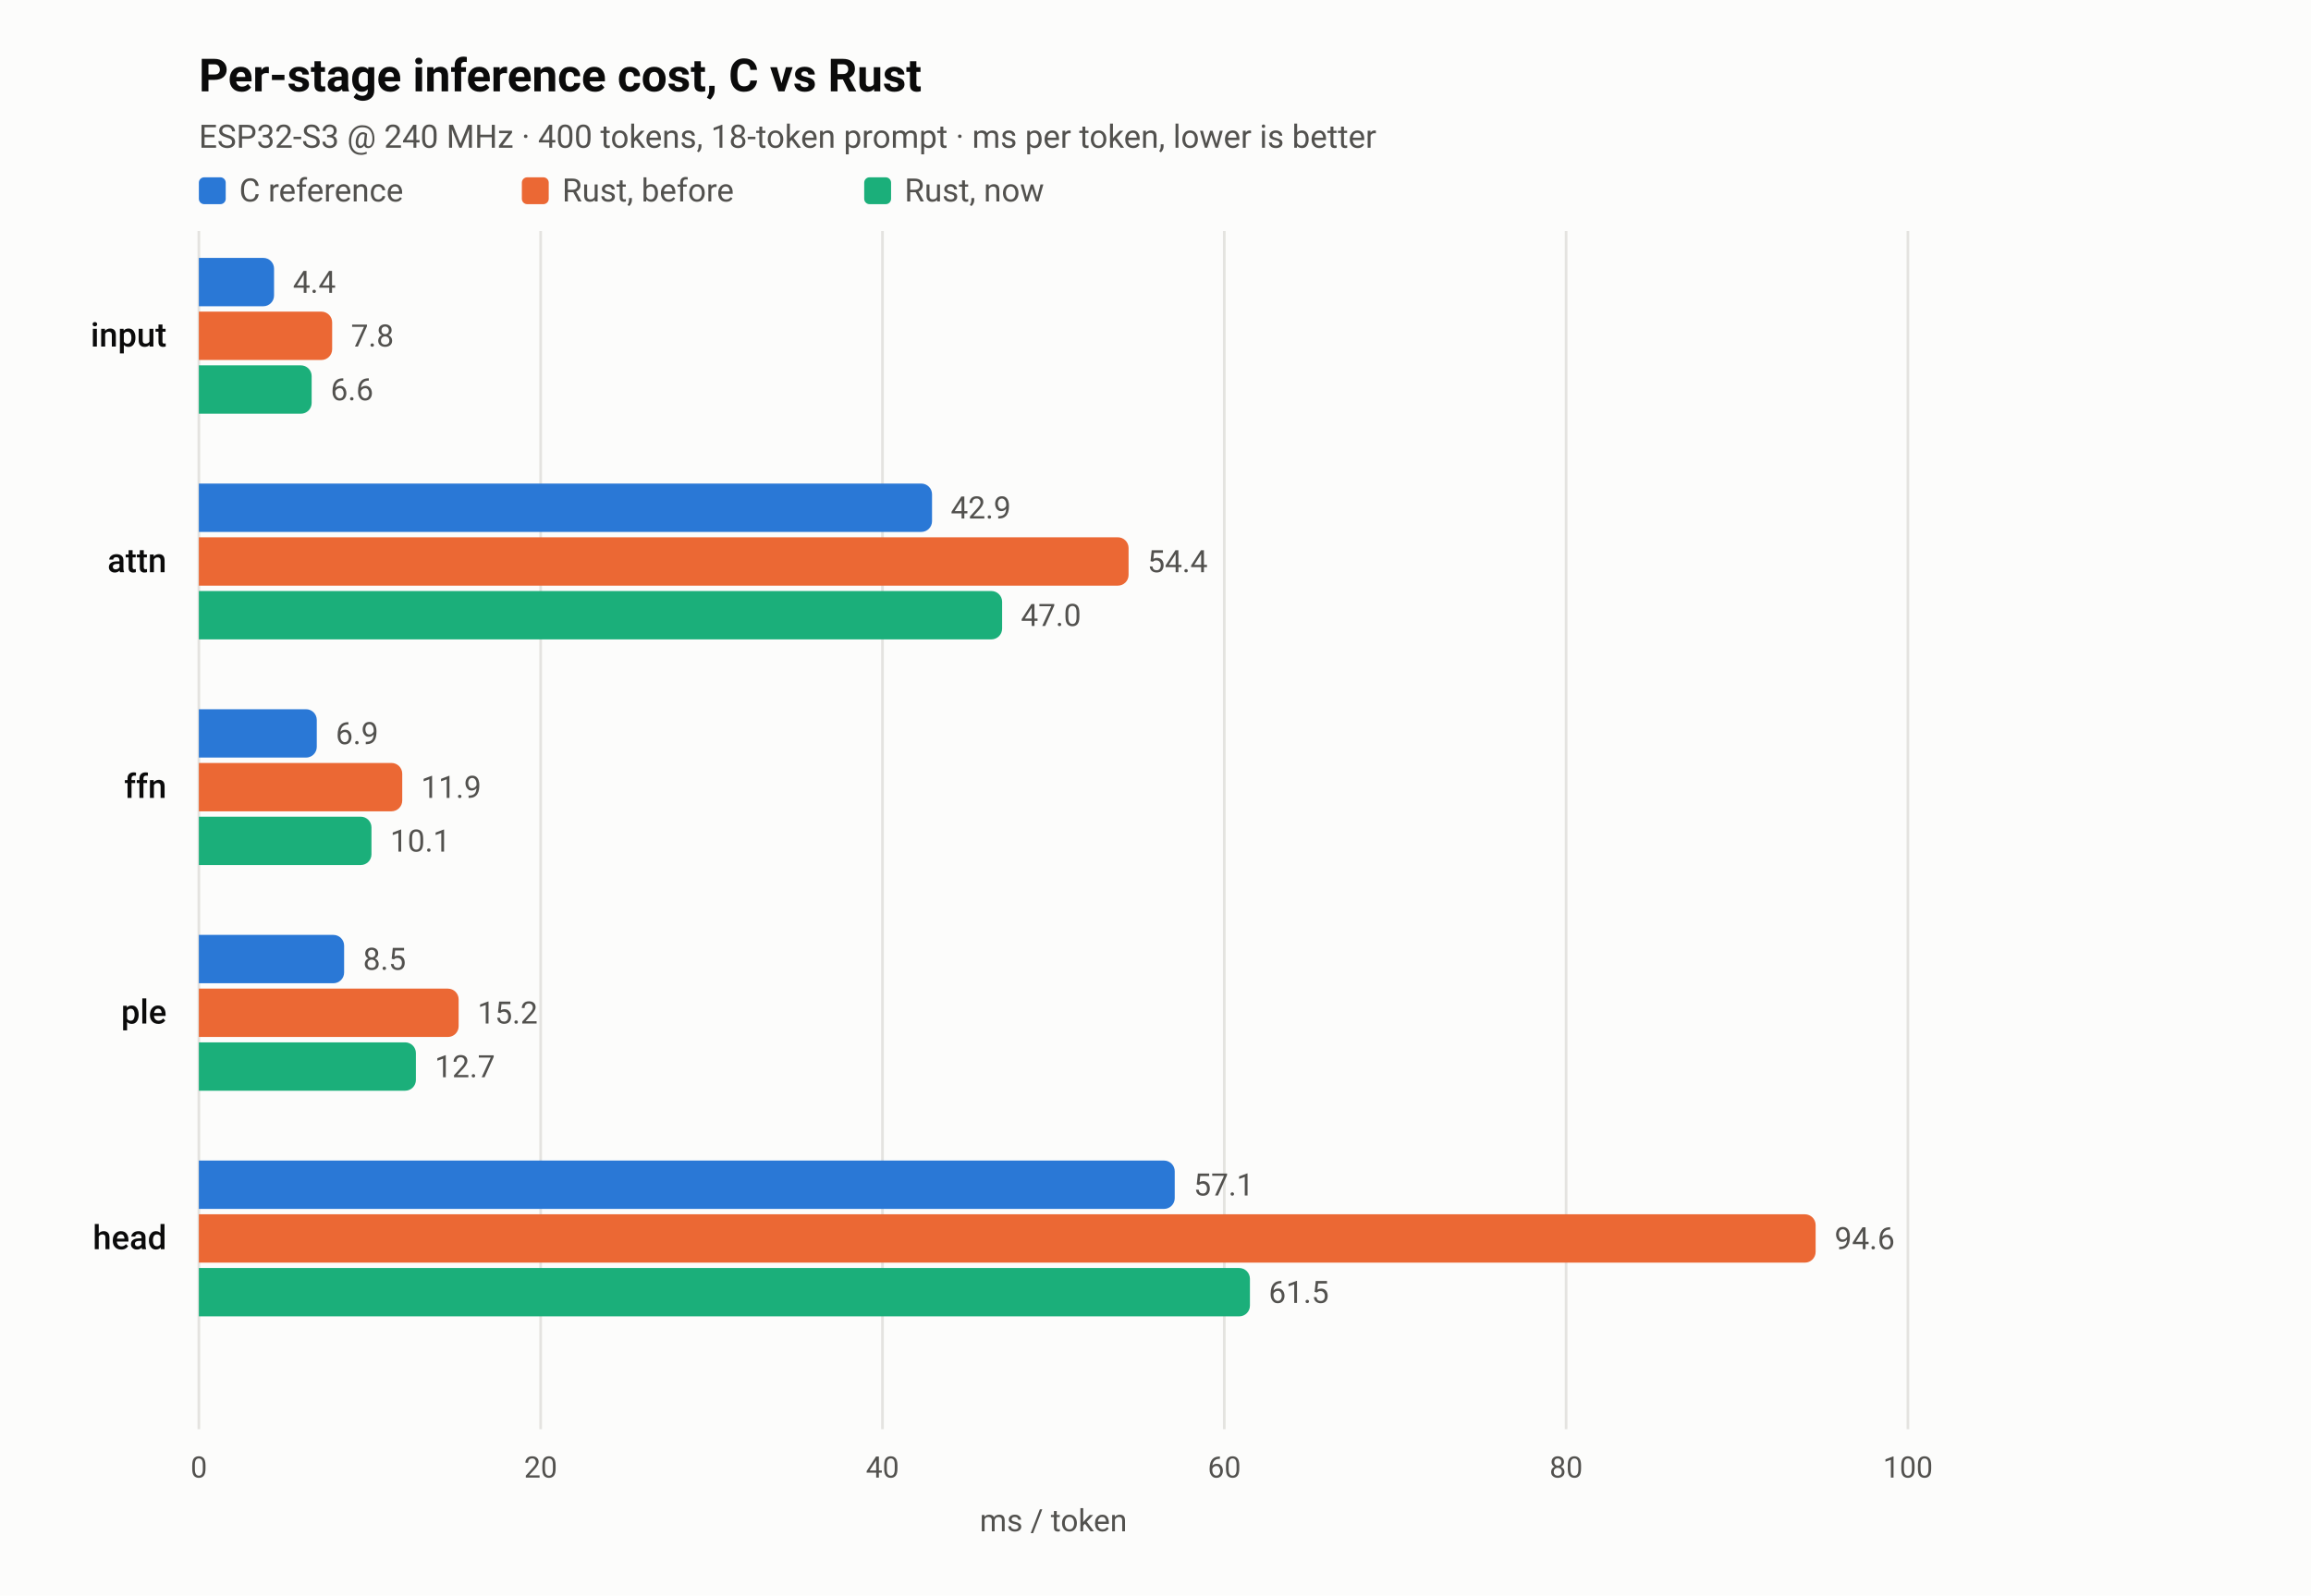
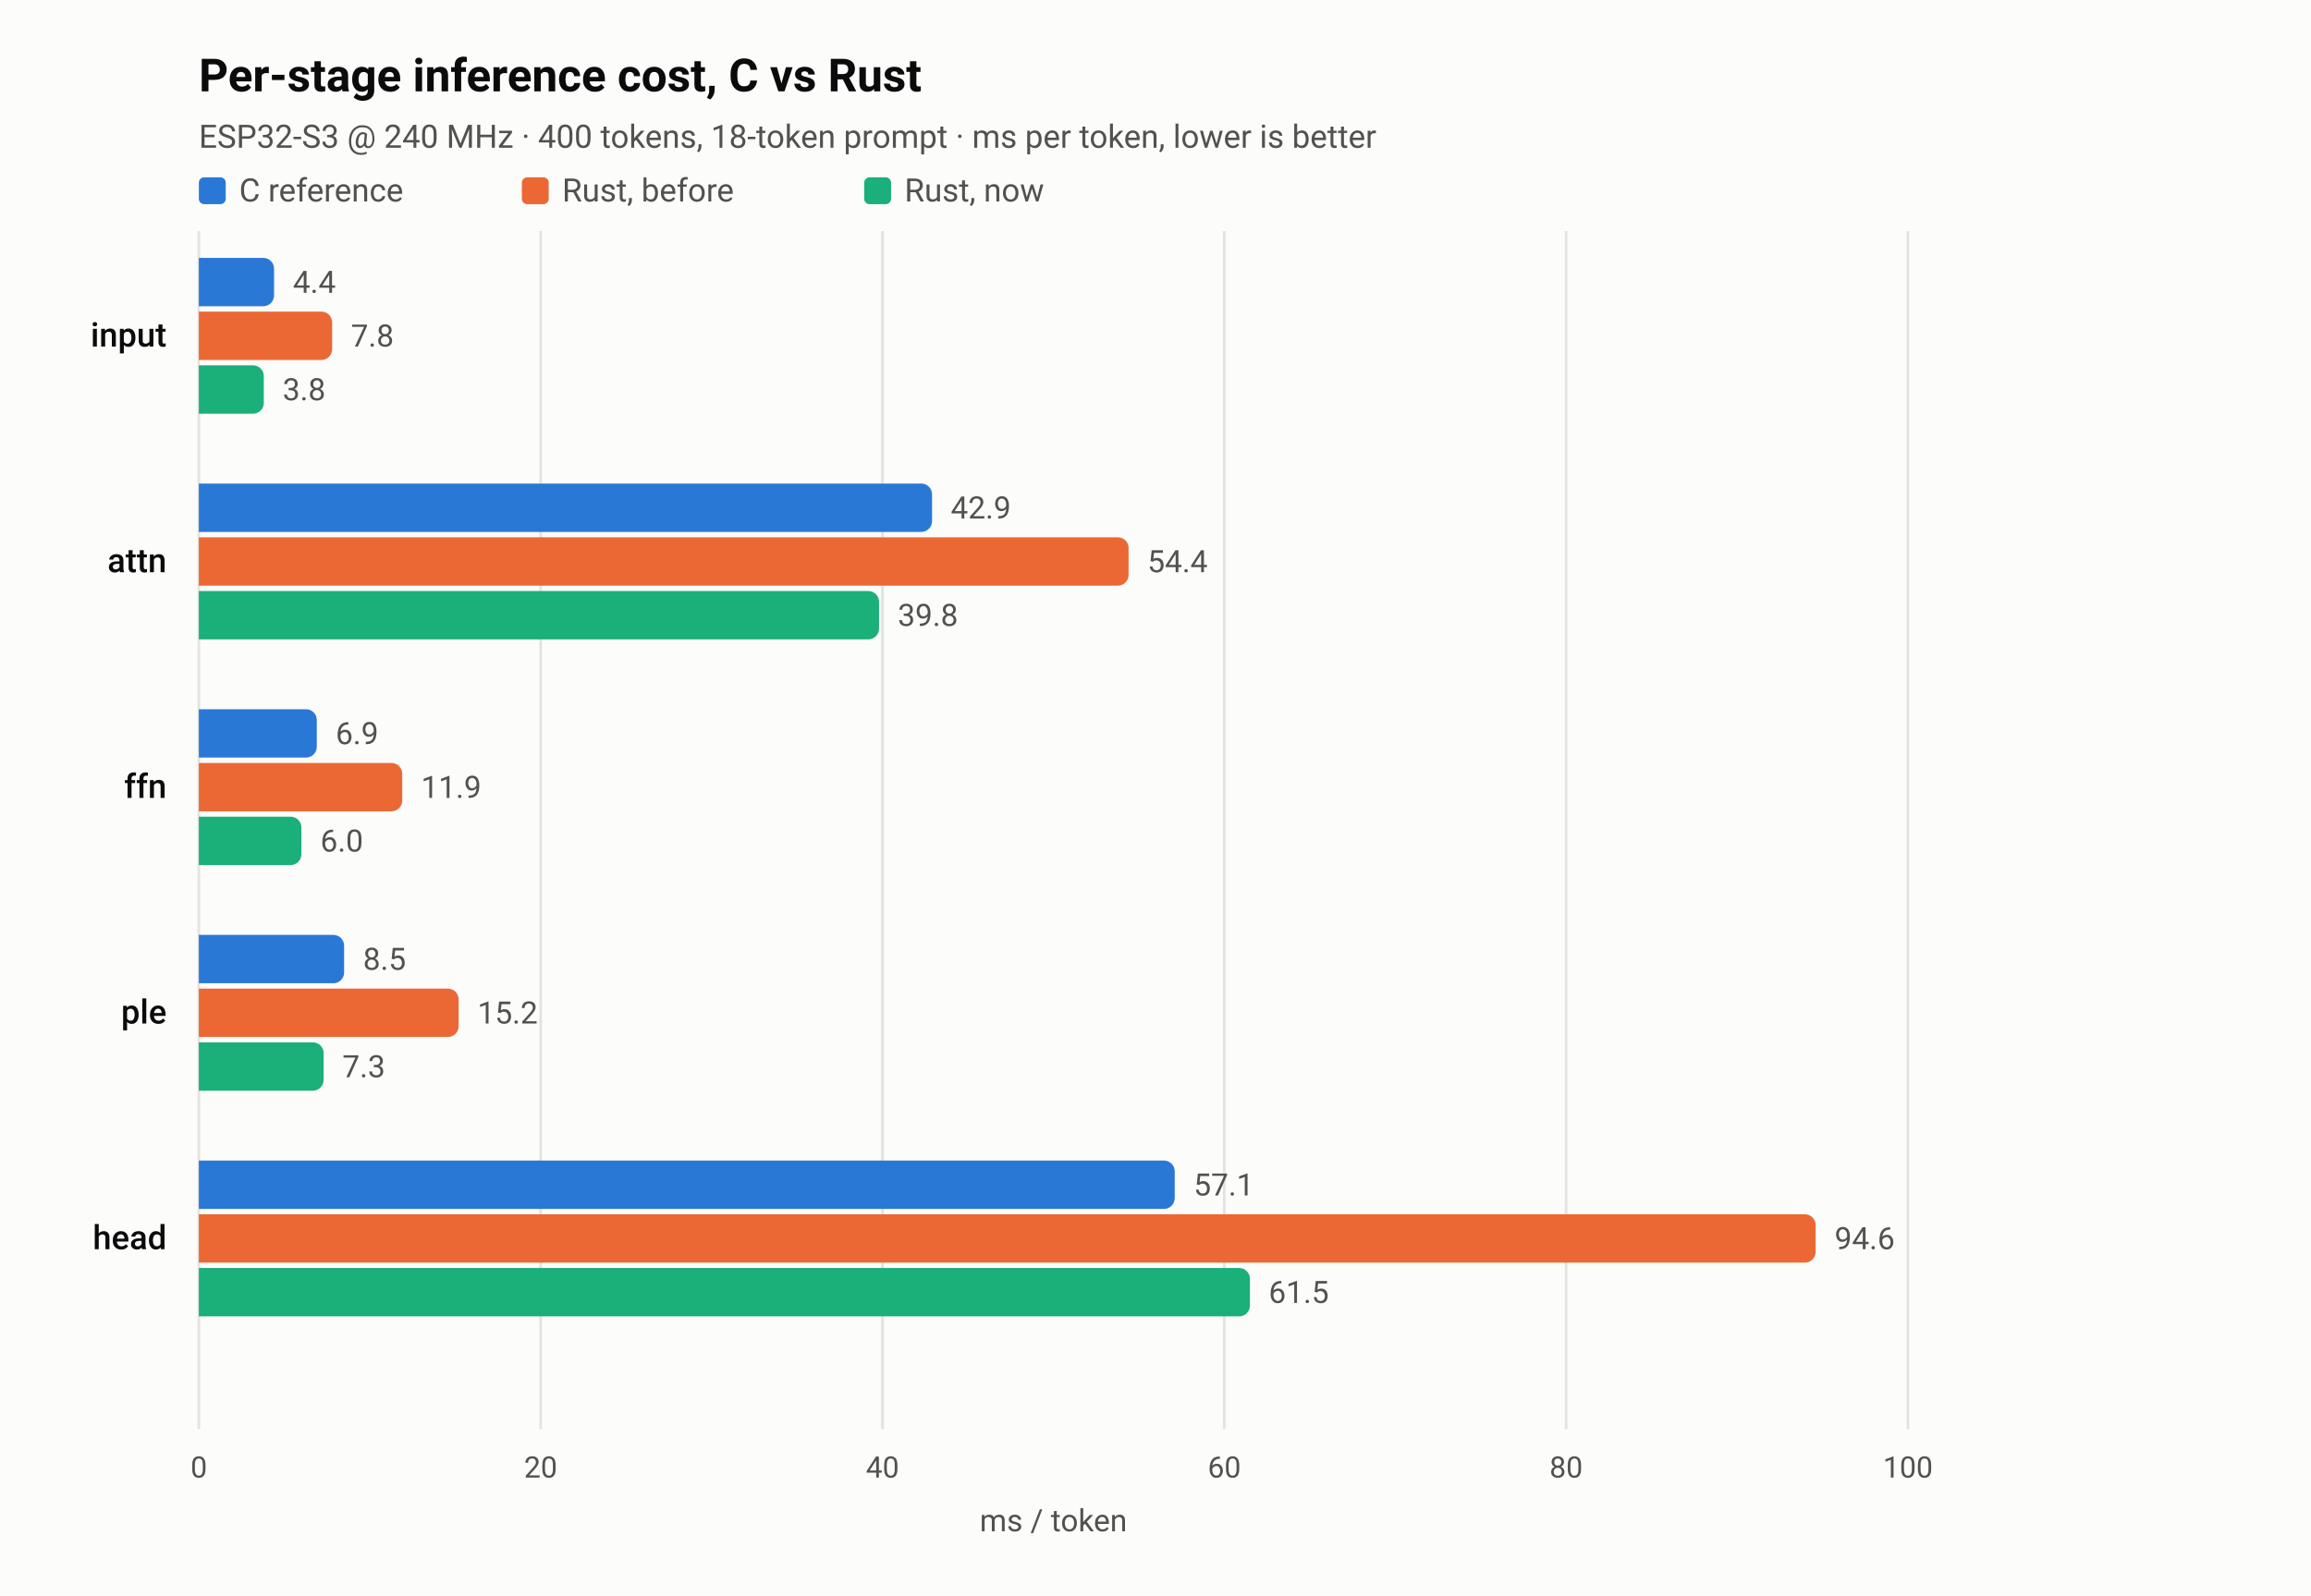
<svg xmlns="http://www.w3.org/2000/svg" width="860" height="594" viewBox="0 0 860 594" font-family="ui-sans-serif,-apple-system,Segoe UI,Roboto,sans-serif">
  <defs>
    <pattern id="prov" width="6" height="6" patternUnits="userSpaceOnUse" patternTransform="rotate(45)">
      <rect width="6" height="6" fill="none" />
      <line x1="0" y1="0" x2="0" y2="6" stroke="#fcfcfb" stroke-width="2" opacity="0.55" />
    </pattern>
  </defs>
  <rect width="860" height="594" fill="#fcfcfb" />
  <text x="74" y="34" font-size="17" font-weight="600" fill="#0b0b0b">Per-stage inference cost, C vs Rust</text>
  <text x="74" y="55" font-size="12" fill="#52514e">ESP32-S3 @ 240 MHz · 400 tokens, 18-token prompt · ms per token, lower is better</text>
  <rect x="74" y="66" width="10" height="10" rx="2" fill="#2a78d6" />
  <text x="89" y="75" font-size="12" fill="#52514e">C reference</text>
  <rect x="194.2" y="66" width="10" height="10" rx="2" fill="#eb6834" />
  <text x="209.2" y="75" font-size="12" fill="#52514e">Rust, before</text>
  <rect x="321.6" y="66" width="10" height="10" rx="2" fill="#1baf7a" />
  <text x="336.6" y="75" font-size="12" fill="#52514e">Rust, now</text>
  <line x1="74.0" y1="86" x2="74.0" y2="532" stroke="#e4e3e0" stroke-width="1" />
  <text x="74.0" y="550" font-size="11" fill="#52514e" text-anchor="middle">0</text>
  <line x1="201.2" y1="86" x2="201.2" y2="532" stroke="#e4e3e0" stroke-width="1" />
  <text x="201.2" y="550" font-size="11" fill="#52514e" text-anchor="middle">20</text>
  <line x1="328.4" y1="86" x2="328.4" y2="532" stroke="#e4e3e0" stroke-width="1" />
  <text x="328.4" y="550" font-size="11" fill="#52514e" text-anchor="middle">40</text>
  <line x1="455.6" y1="86" x2="455.6" y2="532" stroke="#e4e3e0" stroke-width="1" />
  <text x="455.6" y="550" font-size="11" fill="#52514e" text-anchor="middle">60</text>
  <line x1="582.8" y1="86" x2="582.8" y2="532" stroke="#e4e3e0" stroke-width="1" />
  <text x="582.8" y="550" font-size="11" fill="#52514e" text-anchor="middle">80</text>
  <line x1="710.0" y1="86" x2="710.0" y2="532" stroke="#e4e3e0" stroke-width="1" />
  <text x="710.0" y="550" font-size="11" fill="#52514e" text-anchor="middle">100</text>
  <text x="392.0" y="570" font-size="11.5" fill="#52514e" text-anchor="middle">ms / token</text>
  <text x="62" y="129.0" font-size="12.5" font-weight="500" fill="#0b0b0b" text-anchor="end">input</text>
  <path d="M74,96 H97.984 A4,4 0 0 1 101.984,100 V110 A4,4 0 0 1 97.984,114 H74 Z" fill="#2a78d6" />
  <text x="109.0" y="109" font-size="11.5" fill="#52514e">4.4</text>
  <path d="M74,116 H119.608 A4,4 0 0 1 123.608,120 V130 A4,4 0 0 1 119.608,134 H74 Z" fill="#eb6834" />
  <text x="130.6" y="129" font-size="11.5" fill="#52514e">7.8</text>
-   <path d="M74,136 H111.976 A4,4 0 0 1 115.976,140 V150 A4,4 0 0 1 111.976,154 H74 Z" fill="#1baf7a" />
-   <text x="123.0" y="149" font-size="11.5" fill="#52514e">6.6</text>
+   <path d="M74,136 H94.168 A4,4 0 0 1 98.168,140 V150 A4,4 0 0 1 94.168,154 H74 Z" fill="#1baf7a" />
+   <text x="105.2" y="149" font-size="11.5" fill="#52514e">3.8</text>
  <text x="62" y="213.0" font-size="12.5" font-weight="500" fill="#0b0b0b" text-anchor="end">attn</text>
  <path d="M74,180 H342.844 A4,4 0 0 1 346.844,184 V194 A4,4 0 0 1 342.844,198 H74 Z" fill="#2a78d6" />
  <text x="353.8" y="193" font-size="11.5" fill="#52514e">42.9</text>
  <path d="M74,200 H415.984 A4,4 0 0 1 419.984,204 V214 A4,4 0 0 1 415.984,218 H74 Z" fill="#eb6834" />
  <text x="427.0" y="213" font-size="11.5" fill="#52514e">54.4</text>
-   <path d="M74,220 H368.92 A4,4 0 0 1 372.92,224 V234 A4,4 0 0 1 368.92,238 H74 Z" fill="#1baf7a" />
-   <text x="379.9" y="233" font-size="11.5" fill="#52514e">47.0</text>
+   <path d="M74,220 H323.128 A4,4 0 0 1 327.128,224 V234 A4,4 0 0 1 323.128,238 H74 Z" fill="#1baf7a" />
+   <text x="334.1" y="233" font-size="11.5" fill="#52514e">39.8</text>
  <text x="62" y="297.0" font-size="12.5" font-weight="500" fill="#0b0b0b" text-anchor="end">ffn</text>
  <path d="M74,264 H113.884 A4,4 0 0 1 117.884,268 V278 A4,4 0 0 1 113.884,282 H74 Z" fill="#2a78d6" />
  <text x="124.9" y="277" font-size="11.5" fill="#52514e">6.9</text>
  <path d="M74,284 H145.684 A4,4 0 0 1 149.684,288 V298 A4,4 0 0 1 145.684,302 H74 Z" fill="#eb6834" />
  <text x="156.7" y="297" font-size="11.5" fill="#52514e">11.9</text>
-   <path d="M74,304 H134.236 A4,4 0 0 1 138.236,308 V318 A4,4 0 0 1 134.236,322 H74 Z" fill="#1baf7a" />
-   <text x="145.2" y="317" font-size="11.5" fill="#52514e">10.1</text>
+   <path d="M74,304 H108.16 A4,4 0 0 1 112.16,308 V318 A4,4 0 0 1 108.16,322 H74 Z" fill="#1baf7a" />
+   <text x="119.2" y="317" font-size="11.5" fill="#52514e">6.0</text>
  <text x="62" y="381.0" font-size="12.5" font-weight="500" fill="#0b0b0b" text-anchor="end">ple</text>
  <path d="M74,348 H124.06 A4,4 0 0 1 128.06,352 V362 A4,4 0 0 1 124.06,366 H74 Z" fill="#2a78d6" />
  <text x="135.1" y="361" font-size="11.5" fill="#52514e">8.5</text>
  <path d="M74,368 H166.672 A4,4 0 0 1 170.672,372 V382 A4,4 0 0 1 166.672,386 H74 Z" fill="#eb6834" />
  <text x="177.7" y="381" font-size="11.5" fill="#52514e">15.2</text>
-   <path d="M74,388 H150.772 A4,4 0 0 1 154.772,392 V402 A4,4 0 0 1 150.772,406 H74 Z" fill="#1baf7a" />
-   <text x="161.8" y="401" font-size="11.5" fill="#52514e">12.7</text>
+   <path d="M74,388 H116.428 A4,4 0 0 1 120.428,392 V402 A4,4 0 0 1 116.428,406 H74 Z" fill="#1baf7a" />
+   <text x="127.4" y="401" font-size="11.5" fill="#52514e">7.3</text>
  <text x="62" y="465.0" font-size="12.5" font-weight="500" fill="#0b0b0b" text-anchor="end">head</text>
  <path d="M74,432 H433.156 A4,4 0 0 1 437.156,436 V446 A4,4 0 0 1 433.156,450 H74 Z" fill="#2a78d6" />
  <text x="444.2" y="445" font-size="11.5" fill="#52514e">57.1</text>
  <path d="M74,452 H671.656 A4,4 0 0 1 675.656,456 V466 A4,4 0 0 1 671.656,470 H74 Z" fill="#eb6834" />
  <text x="682.7" y="465" font-size="11.5" fill="#52514e">94.6</text>
  <path d="M74,472 H461.14 A4,4 0 0 1 465.14,476 V486 A4,4 0 0 1 461.14,490 H74 Z" fill="#1baf7a" />
  <text x="472.1" y="485" font-size="11.5" fill="#52514e">61.5</text>
</svg>
